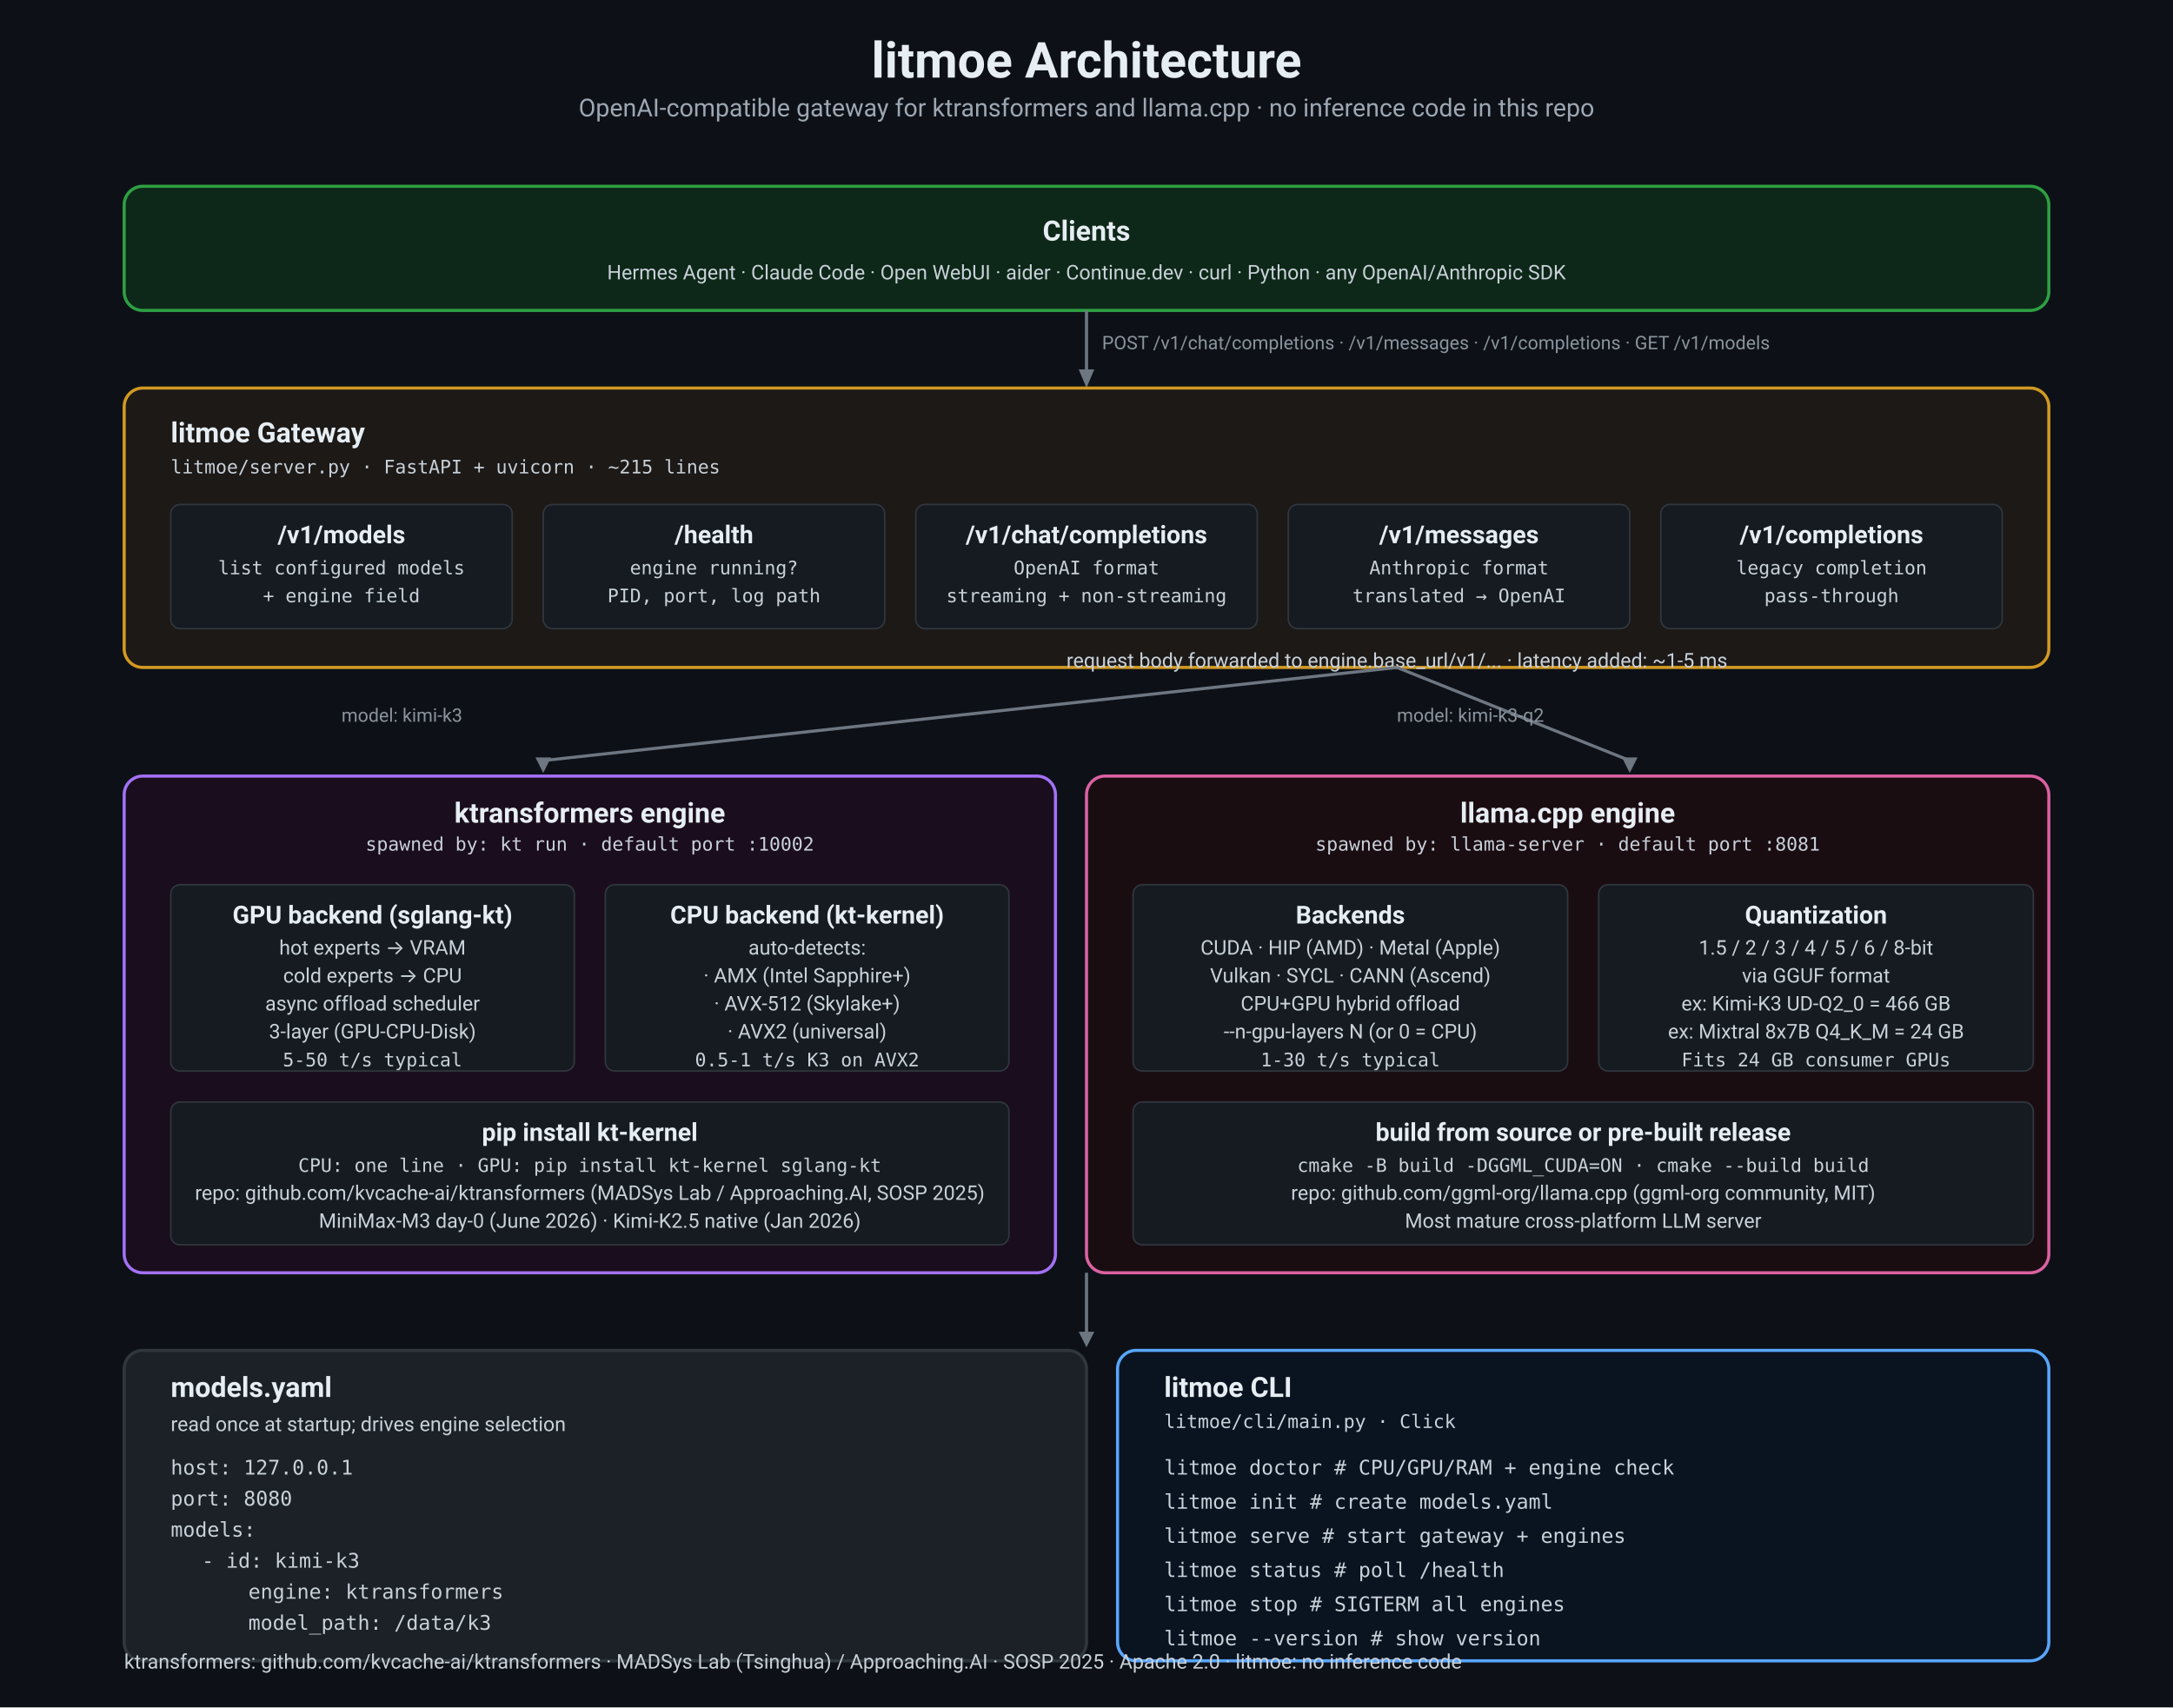
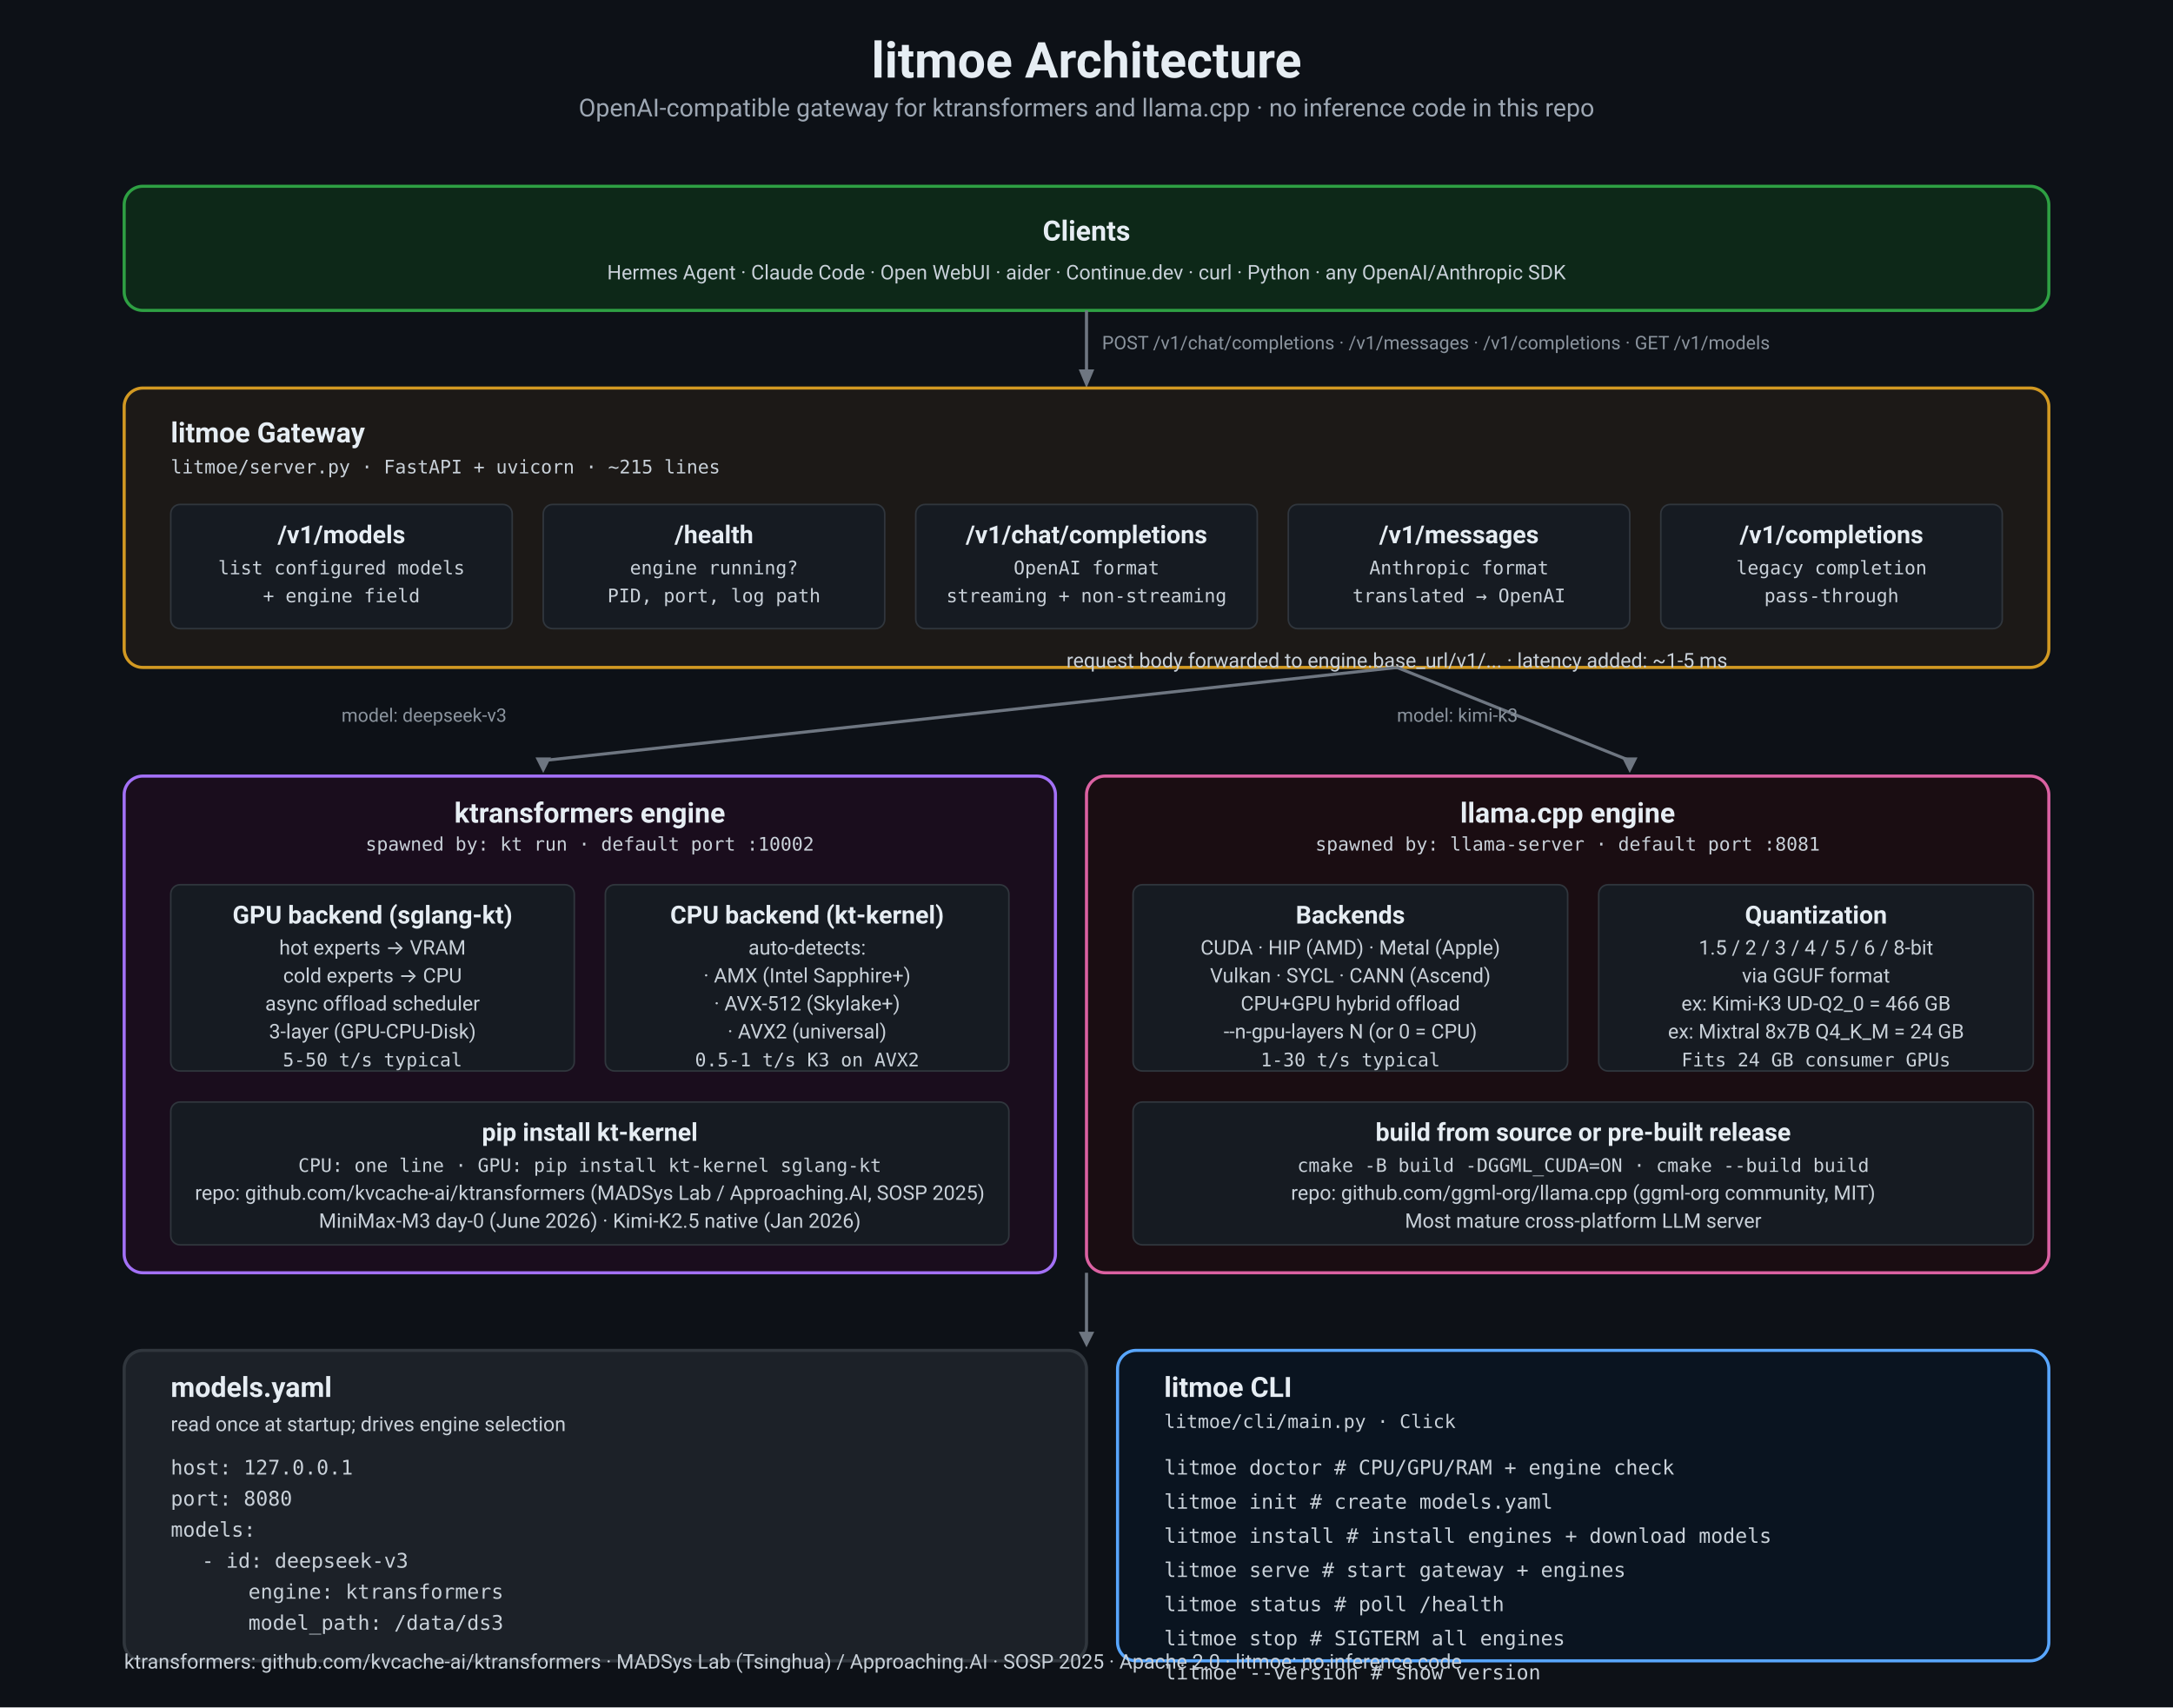
<svg xmlns="http://www.w3.org/2000/svg" viewBox="0 0 1400 1100" font-family="-apple-system, system-ui, 'Segoe UI', Roboto, sans-serif">
  <style>
    .title { font-size: 32px; font-weight: 700; fill: #e6edf3; }
    .subtitle { font-size: 16px; fill: #9da7b3; }
    .section-title { font-size: 18px; font-weight: 700; fill: #e6edf3; }
    .box-title { font-size: 16px; font-weight: 700; fill: #e6edf3; }
    .box-text { font-size: 13px; fill: #c9d1d9; }
    .box-text-mono { font-family: 'SF Mono', Monaco, Consolas, monospace; font-size: 12px; fill: #c9d1d9; }
    .mono { font-family: 'SF Mono', Monaco, Consolas, monospace; }
    .arrow { stroke: #6e7681; stroke-width: 2; fill: none; }
    .arrow-text { font-size: 12px; fill: #8b949e; }
    .dashed { stroke-dasharray: 6 4; }
  </style>
  <rect width="1400" height="1100" fill="#0d1117" />
  <text x="700" y="50" text-anchor="middle" class="title">litmoe Architecture</text>
  <text x="700" y="75" text-anchor="middle" class="subtitle">OpenAI-compatible gateway for ktransformers and llama.cpp · no inference code in this repo</text>
  <rect x="80" y="120" width="1240" height="80" rx="12" fill="#0d2818" stroke="#2ea043" stroke-width="2" />
  <text x="700" y="155" text-anchor="middle" class="section-title">Clients</text>
  <text x="700" y="180" text-anchor="middle" class="box-text">
    Hermes Agent · Claude Code · Open WebUI · aider · Continue.dev · curl · Python · any OpenAI/Anthropic SDK
  </text>
  <line x1="700" y1="200" x2="700" y2="240" class="arrow" />
  <polygon points="695,238 705,238 700,250" fill="#6e7681" />
  <text x="710" y="225" class="arrow-text">POST /v1/chat/completions · /v1/messages · /v1/completions · GET /v1/models</text>
  <rect x="80" y="250" width="1240" height="180" rx="12" fill="#1c1917" stroke="#d29922" stroke-width="2" />
  <text x="110" y="285" class="section-title">litmoe Gateway</text>
  <text x="110" y="305" class="box-text-mono">litmoe/server.py · FastAPI + uvicorn · ~215 lines</text>
  <rect x="110" y="325" width="220" height="80" rx="6" fill="#161b22" stroke="#30363d" />
  <text x="220" y="350" text-anchor="middle" class="box-title">/v1/models</text>
  <text x="220" y="370" text-anchor="middle" class="box-text-mono">list configured models</text>
  <text x="220" y="388" text-anchor="middle" class="box-text-mono">+ engine field</text>
  <rect x="350" y="325" width="220" height="80" rx="6" fill="#161b22" stroke="#30363d" />
  <text x="460" y="350" text-anchor="middle" class="box-title">/health</text>
  <text x="460" y="370" text-anchor="middle" class="box-text-mono">engine running?</text>
  <text x="460" y="388" text-anchor="middle" class="box-text-mono">PID, port, log path</text>
  <rect x="590" y="325" width="220" height="80" rx="6" fill="#161b22" stroke="#30363d" />
  <text x="700" y="350" text-anchor="middle" class="box-title">/v1/chat/completions</text>
  <text x="700" y="370" text-anchor="middle" class="box-text-mono">OpenAI format</text>
  <text x="700" y="388" text-anchor="middle" class="box-text-mono">streaming + non-streaming</text>
  <rect x="830" y="325" width="220" height="80" rx="6" fill="#161b22" stroke="#30363d" />
  <text x="940" y="350" text-anchor="middle" class="box-title">/v1/messages</text>
  <text x="940" y="370" text-anchor="middle" class="box-text-mono">Anthropic format</text>
  <text x="940" y="388" text-anchor="middle" class="box-text-mono">translated → OpenAI</text>
  <rect x="1070" y="325" width="220" height="80" rx="6" fill="#161b22" stroke="#30363d" />
  <text x="1180" y="350" text-anchor="middle" class="box-title">/v1/completions</text>
  <text x="1180" y="370" text-anchor="middle" class="box-text-mono">legacy completion</text>
  <text x="1180" y="388" text-anchor="middle" class="box-text-mono">pass-through</text>
  <rect x="350" y="430" width="940" height="0" fill="none" />
  <text x="900" y="430" text-anchor="middle" class="box-text">request body forwarded to engine.base_url/v1/...  ·  latency added: ~1-5 ms</text>
  <line x1="900" y1="430" x2="350" y2="490" class="arrow" />
  <line x1="900" y1="430" x2="1050" y2="490" class="arrow" />
  <polygon points="345,488 355,488 350,498" fill="#6e7681" />
  <polygon points="1045,488 1055,488 1050,498" fill="#6e7681" />
-   <text x="220" y="465" class="arrow-text">model: kimi-k3</text>
-   <text x="900" y="465" class="arrow-text">model: kimi-k3-q2</text>
+   <text x="220" y="465" class="arrow-text">model: deepseek-v3</text>
+   <text x="900" y="465" class="arrow-text">model: kimi-k3</text>
  <rect x="80" y="500" width="600" height="320" rx="12" fill="#1a0d1d" stroke="#a371f7" stroke-width="2" />
  <text x="380" y="530" text-anchor="middle" class="section-title">ktransformers engine</text>
  <text x="380" y="548" text-anchor="middle" class="box-text-mono">spawned by: kt run · default port :10002</text>
  <rect x="110" y="570" width="260" height="120" rx="6" fill="#161b22" stroke="#30363d" />
  <text x="240" y="595" text-anchor="middle" class="box-title">GPU backend (sglang-kt)</text>
  <text x="240" y="615" text-anchor="middle" class="box-text">hot experts → VRAM</text>
  <text x="240" y="633" text-anchor="middle" class="box-text">cold experts → CPU</text>
  <text x="240" y="651" text-anchor="middle" class="box-text">async offload scheduler</text>
  <text x="240" y="669" text-anchor="middle" class="box-text">3-layer (GPU-CPU-Disk)</text>
  <text x="240" y="687" text-anchor="middle" class="box-text-mono">5-50 t/s typical</text>
  <rect x="390" y="570" width="260" height="120" rx="6" fill="#161b22" stroke="#30363d" />
  <text x="520" y="595" text-anchor="middle" class="box-title">CPU backend (kt-kernel)</text>
  <text x="520" y="615" text-anchor="middle" class="box-text">auto-detects:</text>
  <text x="520" y="633" text-anchor="middle" class="box-text">· AMX (Intel Sapphire+)</text>
  <text x="520" y="651" text-anchor="middle" class="box-text">· AVX-512 (Skylake+)</text>
  <text x="520" y="669" text-anchor="middle" class="box-text">· AVX2 (universal)</text>
  <text x="520" y="687" text-anchor="middle" class="box-text-mono">0.5-1 t/s K3 on AVX2</text>
  <rect x="110" y="710" width="540" height="92" rx="6" fill="#161b22" stroke="#30363d" />
  <text x="380" y="735" text-anchor="middle" class="box-title">pip install kt-kernel</text>
  <text x="380" y="755" text-anchor="middle" class="box-text-mono">CPU: one line · GPU: pip install kt-kernel sglang-kt</text>
  <text x="380" y="773" text-anchor="middle" class="box-text">repo: github.com/kvcache-ai/ktransformers (MADSys Lab / Approaching.AI, SOSP 2025)</text>
  <text x="380" y="791" text-anchor="middle" class="box-text">MiniMax-M3 day-0 (June 2026) · Kimi-K2.5 native (Jan 2026)</text>
  <rect x="700" y="500" width="620" height="320" rx="12" fill="#1a0d12" stroke="#db61a2" stroke-width="2" />
  <text x="1010" y="530" text-anchor="middle" class="section-title">llama.cpp engine</text>
  <text x="1010" y="548" text-anchor="middle" class="box-text-mono">spawned by: llama-server · default port :8081</text>
  <rect x="730" y="570" width="280" height="120" rx="6" fill="#161b22" stroke="#30363d" />
  <text x="870" y="595" text-anchor="middle" class="box-title">Backends</text>
  <text x="870" y="615" text-anchor="middle" class="box-text">CUDA · HIP (AMD) · Metal (Apple)</text>
  <text x="870" y="633" text-anchor="middle" class="box-text">Vulkan · SYCL · CANN (Ascend)</text>
  <text x="870" y="651" text-anchor="middle" class="box-text">CPU+GPU hybrid offload</text>
  <text x="870" y="669" text-anchor="middle" class="box-text">--n-gpu-layers N (or 0 = CPU)</text>
  <text x="870" y="687" text-anchor="middle" class="box-text-mono">1-30 t/s typical</text>
  <rect x="1030" y="570" width="280" height="120" rx="6" fill="#161b22" stroke="#30363d" />
  <text x="1170" y="595" text-anchor="middle" class="box-title">Quantization</text>
  <text x="1170" y="615" text-anchor="middle" class="box-text">1.5 / 2 / 3 / 4 / 5 / 6 / 8-bit</text>
  <text x="1170" y="633" text-anchor="middle" class="box-text">via GGUF format</text>
  <text x="1170" y="651" text-anchor="middle" class="box-text">ex: Kimi-K3 UD-Q2_0 = 466 GB</text>
  <text x="1170" y="669" text-anchor="middle" class="box-text">ex: Mixtral 8x7B Q4_K_M = 24 GB</text>
  <text x="1170" y="687" text-anchor="middle" class="box-text-mono">Fits 24 GB consumer GPUs</text>
  <rect x="730" y="710" width="580" height="92" rx="6" fill="#161b22" stroke="#30363d" />
  <text x="1020" y="735" text-anchor="middle" class="box-title">build from source or pre-built release</text>
  <text x="1020" y="755" text-anchor="middle" class="box-text-mono">cmake -B build -DGGML_CUDA=ON · cmake --build build</text>
  <text x="1020" y="773" text-anchor="middle" class="box-text">repo: github.com/ggml-org/llama.cpp (ggml-org community, MIT)</text>
  <text x="1020" y="791" text-anchor="middle" class="box-text">Most mature cross-platform LLM server</text>
  <line x1="700" y1="820" x2="700" y2="860" class="arrow" />
  <polygon points="695,858 705,858 700,868" fill="#6e7681" />
  <rect x="80" y="870" width="620" height="200" rx="12" fill="#1c2128" stroke="#30363d" stroke-width="2" />
  <text x="110" y="900" class="section-title">models.yaml</text>
  <text x="110" y="922" class="box-text">read once at startup; drives engine selection</text>
  <g font-family="SF Mono, Monaco, Consolas, monospace" font-size="13" fill="#c9d1d9">
    <text x="110" y="950">host: 127.0.0.1</text>
    <text x="110" y="970">port: 8080</text>
    <text x="110" y="990">models:</text>
-     <text x="130" y="1010">- id: kimi-k3</text>
+     <text x="130" y="1010">- id: deepseek-v3</text>
    <text x="160" y="1030">engine: ktransformers</text>
-     <text x="160" y="1050">model_path: /data/k3</text>
+     <text x="160" y="1050">model_path: /data/ds3</text>
  </g>
  <rect x="720" y="870" width="600" height="200" rx="12" fill="#0a1420" stroke="#58a6ff" stroke-width="2" />
  <text x="750" y="900" class="section-title">litmoe CLI</text>
  <text x="750" y="920" class="box-text-mono">litmoe/cli/main.py · Click</text>
  <g font-family="SF Mono, Monaco, Consolas, monospace" font-size="13" fill="#c9d1d9">
    <text x="750" y="950">litmoe doctor         # CPU/GPU/RAM + engine check</text>
    <text x="750" y="972">litmoe init           # create models.yaml</text>
-     <text x="750" y="994">litmoe serve          # start gateway + engines</text>
-     <text x="750" y="1016">litmoe status         # poll /health</text>
-     <text x="750" y="1038">litmoe stop           # SIGTERM all engines</text>
-     <text x="750" y="1060">litmoe --version      # show version</text>
+     <text x="750" y="994">litmoe install        # install engines + download models</text>
+     <text x="750" y="1016">litmoe serve          # start gateway + engines</text>
+     <text x="750" y="1038">litmoe status         # poll /health</text>
+     <text x="750" y="1060">litmoe stop           # SIGTERM all engines</text>
+     <text x="750" y="1082">litmoe --version      # show version</text>
  </g>
  <text x="80" y="1075" class="box-text" fill="#8b949e">ktransformers: github.com/kvcache-ai/ktransformers · MADSys Lab (Tsinghua) / Approaching.AI · SOSP 2025 · Apache 2.0 · litmoe: no inference code</text>
</svg>
